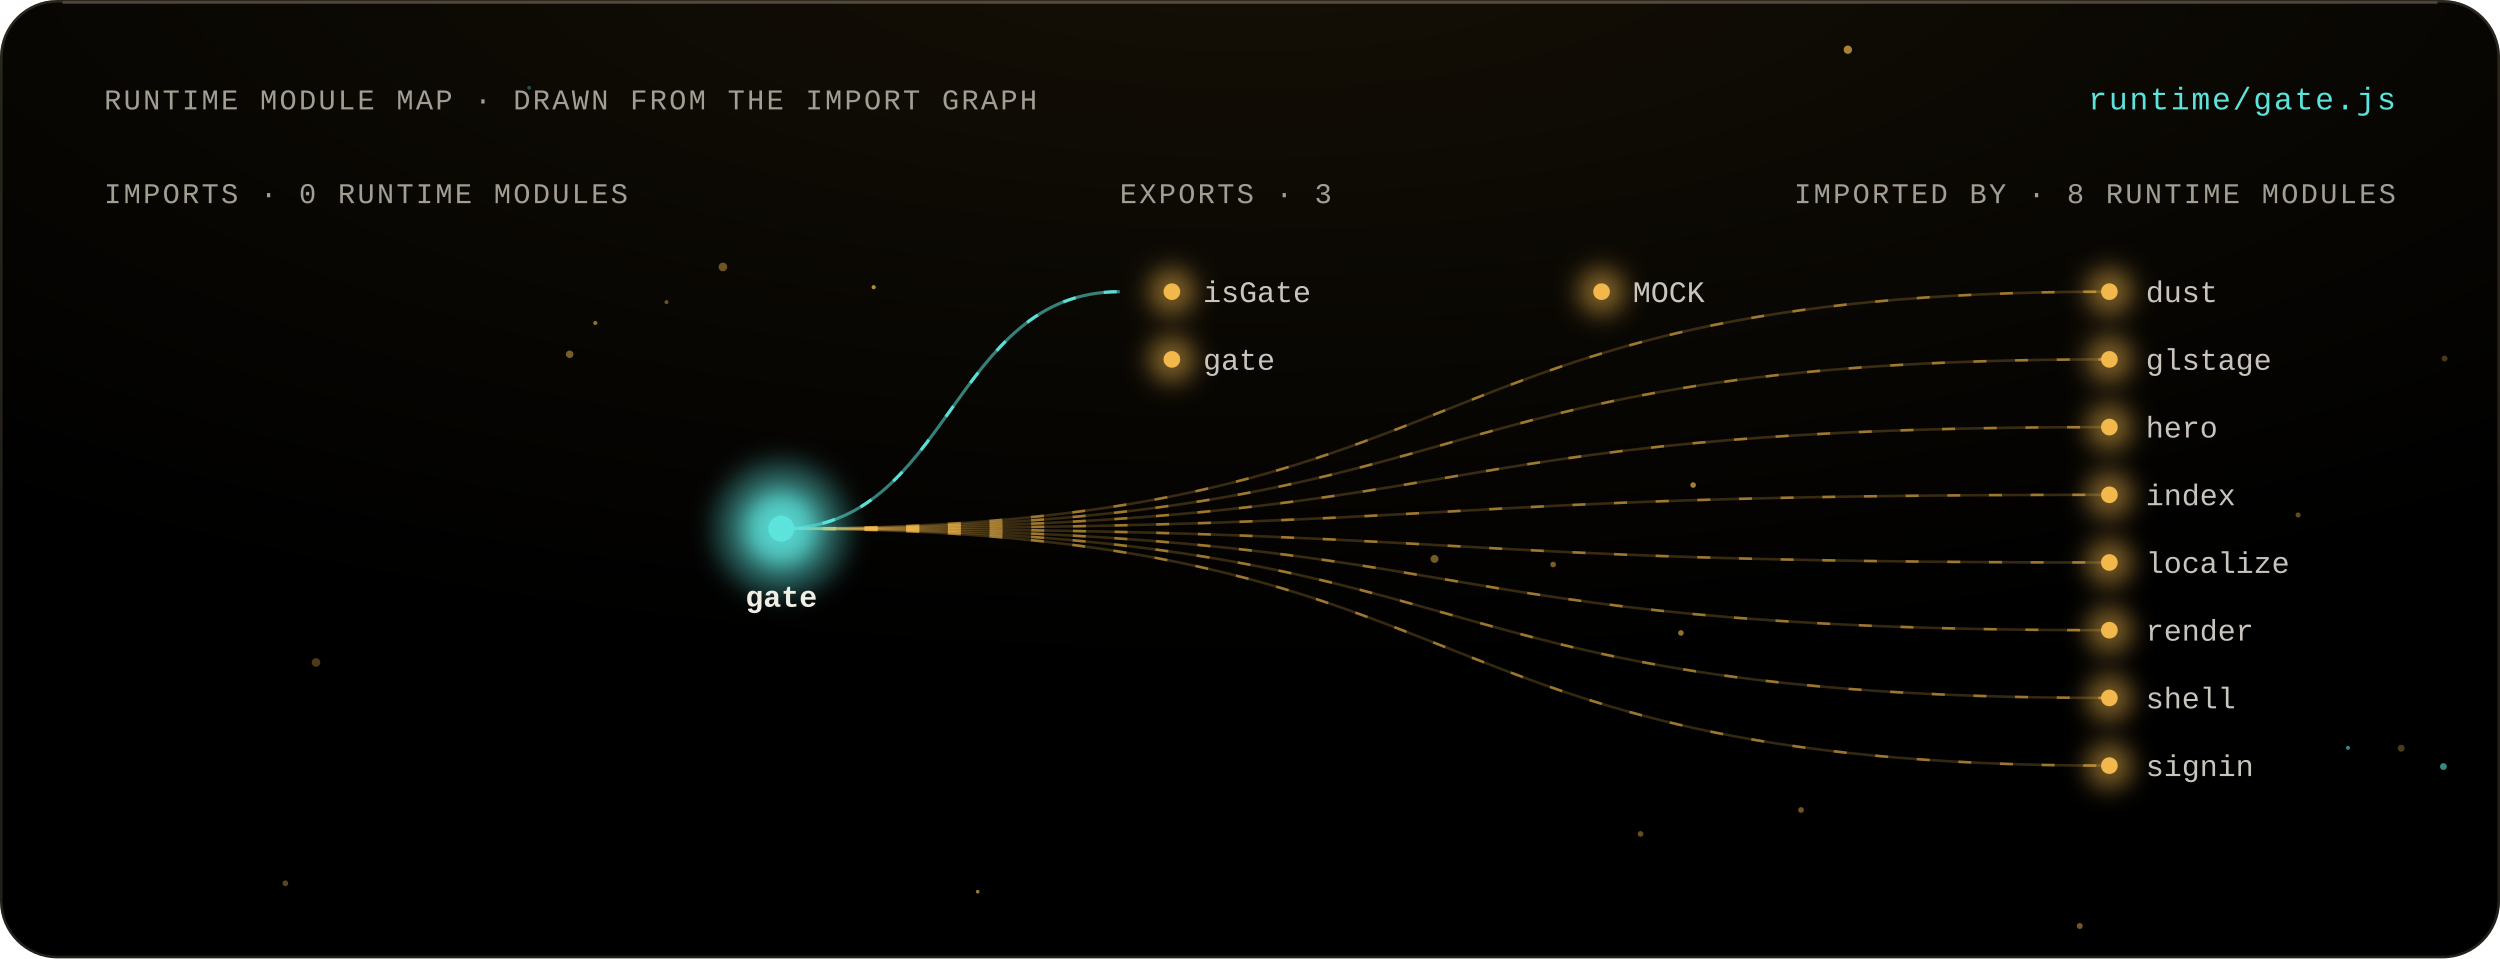
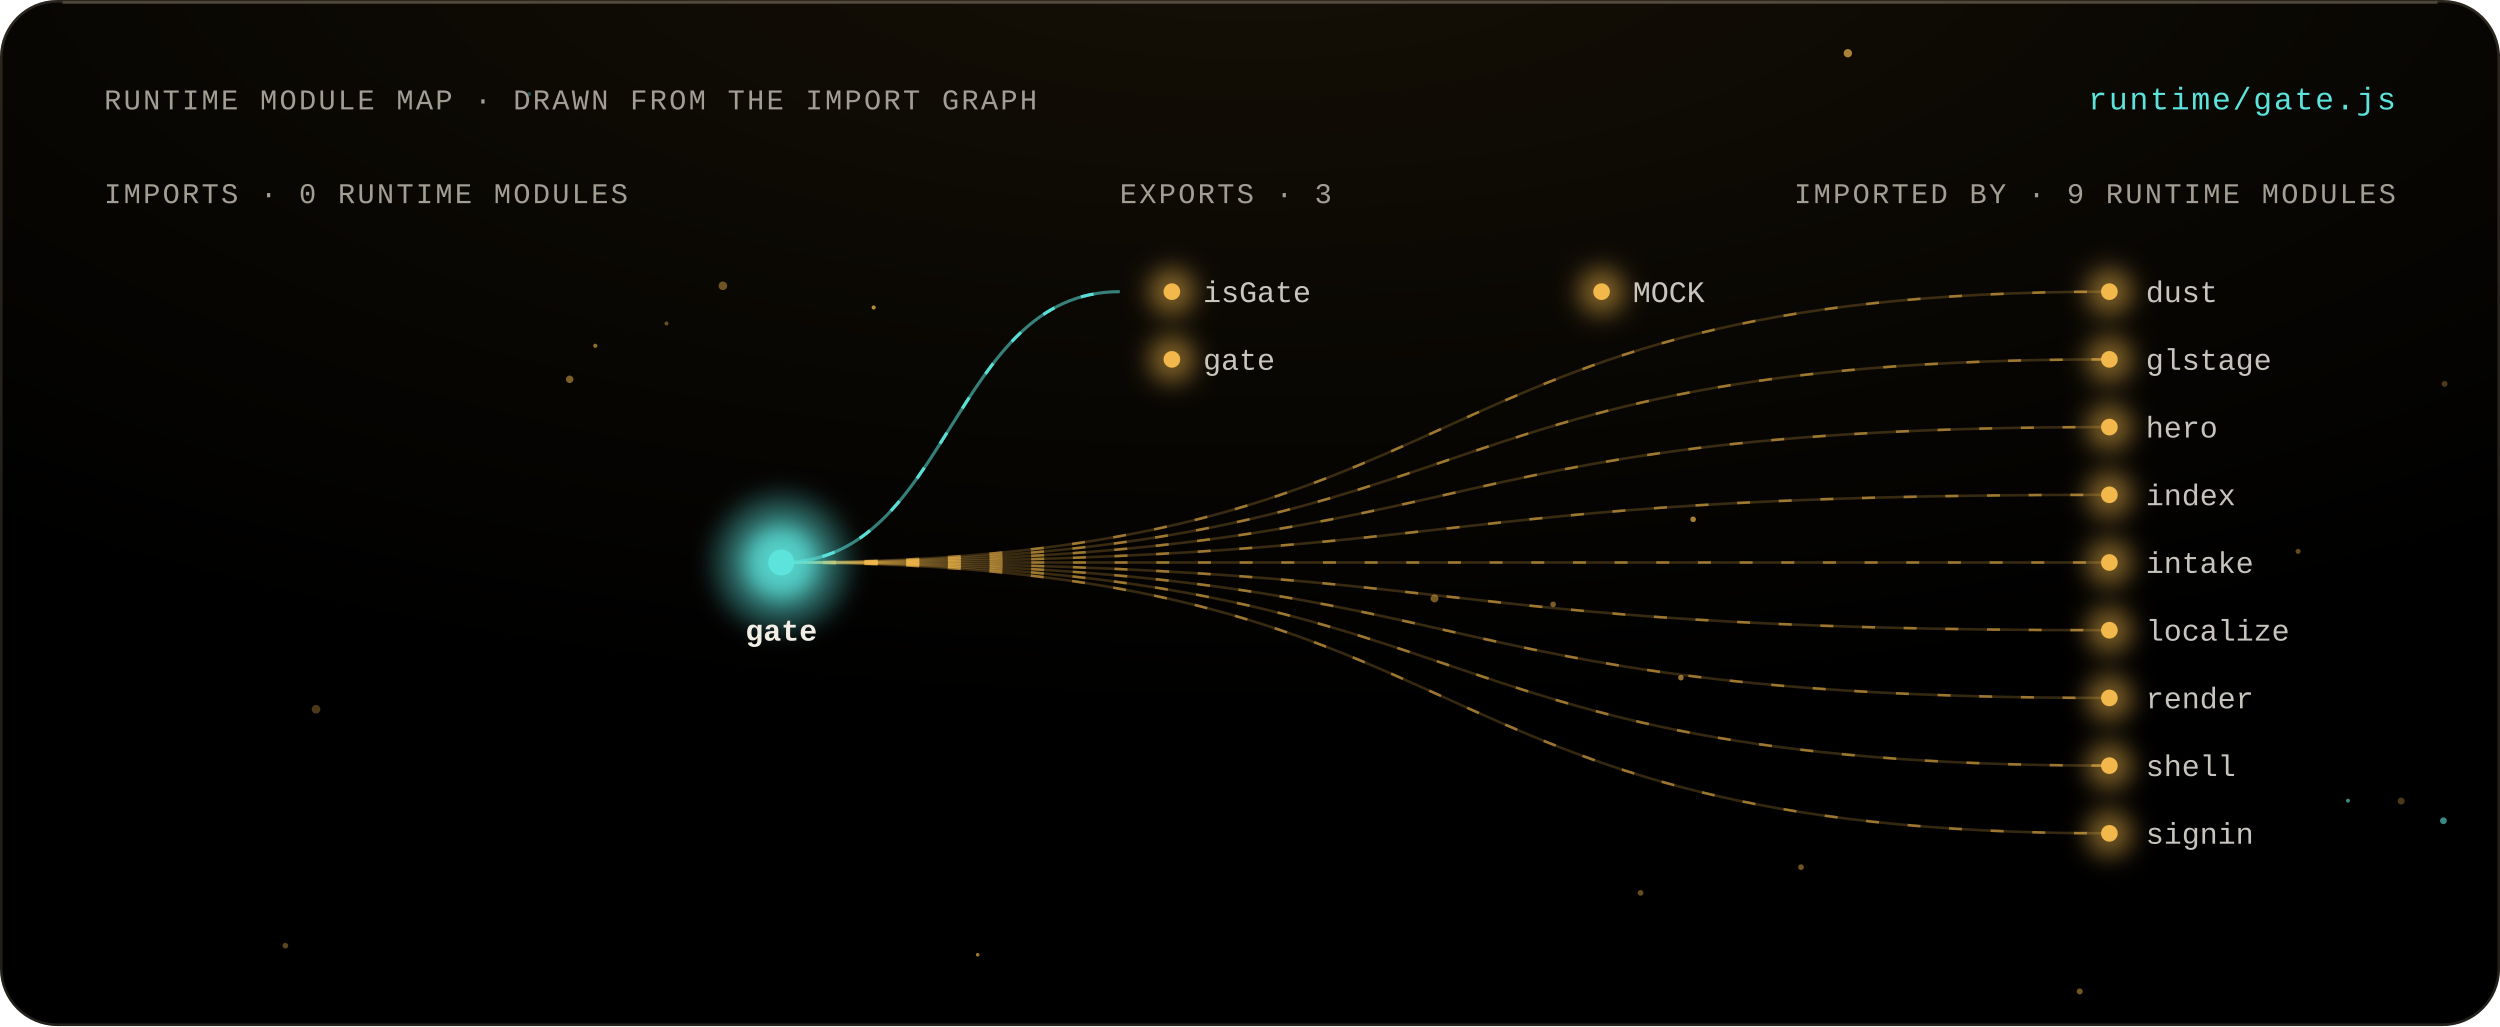
- <svg xmlns="http://www.w3.org/2000/svg" viewBox="0 0 960 368" width="960" height="368" role="img" aria-labelledby="t">
+ <svg xmlns="http://www.w3.org/2000/svg" viewBox="0 0 960 394" width="960" height="394" role="img" aria-labelledby="t">
  <style>
  text { font-family: 'Geist Mono', ui-monospace, 'Liberation Mono', Menlo, monospace; fill: #F2EEE6; }
  .m { fill: #A39E94; font-size: 11px; letter-spacing: .08em; }
  .l { font-size: 11.5px; }
  .h { font-size: 12px; fill: #5CE4DC; letter-spacing: .06em; }
  .flow { stroke-dasharray: 5 11; animation: flow 3s linear infinite; }
  @keyframes flow { to { stroke-dashoffset: -32; } }
  .breathe { animation: breathe 4.2s ease-in-out infinite; }
  @keyframes breathe { 50% { opacity: .38; } }
  .beat { animation: beat 2.6s ease-in-out infinite; transform-box: fill-box; transform-origin: center; }
  @keyframes beat { 50% { opacity: .55; transform: scale(1.35); } }
  .spin { transform-box: fill-box; transform-origin: center; animation: spin 48s linear infinite; }
  .spin-r { transform-box: fill-box; transform-origin: center; animation: spin 64s linear infinite reverse; }
  @keyframes spin { to { transform: rotate(360deg); } }
  @media (prefers-reduced-motion: reduce) { * { animation: none !important; } }
</style>
  <defs>
    <filter id="bloom" x="-80%" y="-80%" width="260%" height="260%">
      <feGaussianBlur stdDeviation="4.5" />
    </filter>
    <filter id="soft" x="-30%" y="-30%" width="160%" height="160%">
      <feGaussianBlur stdDeviation="1.4" />
    </filter>
    <radialGradient id="key" cx="50%" cy="-10%" r="80%">
      <stop offset="0" stop-color="#F2B84B" stop-opacity=".09" />
      <stop offset="1" stop-color="#F2B84B" stop-opacity="0" />
    </radialGradient>
    <linearGradient id="pair" x1="0" x2="1">
      <stop offset="0" stop-color="#F2B84B" />
      <stop offset="1" stop-color="#5CE4DC" />
    </linearGradient>
  </defs>
-   <rect width="960" height="368" rx="22" fill="#000" />
-   <rect width="960" height="368" rx="22" fill="url(#key)" />
-   <rect x=".5" y=".5" width="959" height="367" rx="21.5" fill="none" stroke="rgba(255,232,196,.14)" />
+   <rect width="960" height="394" rx="22" fill="#000" />
+   <rect width="960" height="394" rx="22" fill="url(#key)" />
+   <rect x=".5" y=".5" width="959" height="393" rx="21.5" fill="none" stroke="rgba(255,232,196,.14)" />
  <path d="M 24 1 H 936" stroke="rgba(255,238,208,.22)" stroke-width="1" />
  <g>
-     <circle cx="228.59" cy="124.02" r="0.81" fill="#F2B84B" opacity="0.58" class="breathe" style="animation-delay:-1.33s" />
-     <circle cx="629.97" cy="320.23" r="1.1" fill="#F2B84B" opacity="0.42" class="breathe" style="animation-delay:-0.39s" />
-     <circle cx="938.73" cy="137.69" r="1.14" fill="#F2B84B" opacity="0.3" class="breathe" style="animation-delay:-2.18s" />
-     <circle cx="277.59" cy="102.51" r="1.65" fill="#F2B84B" opacity="0.43" class="breathe" style="animation-delay:-2.4s" />
-     <circle cx="798.62" cy="355.58" r="1.16" fill="#F2B84B" opacity="0.47" class="breathe" style="animation-delay:-1.23s" />
-     <circle cx="645.47" cy="243.05" r="1.08" fill="#F2B84B" opacity="0.61" class="breathe" style="animation-delay:-0.06s" />
-     <circle cx="375.43" cy="342.43" r="0.7" fill="#F2B84B" opacity="0.66" class="breathe" style="animation-delay:-2.35s" />
-     <circle cx="109.58" cy="339.18" r="1.1" fill="#F2B84B" opacity="0.38" class="breathe" style="animation-delay:-2.61s" />
-     <circle cx="596.4" cy="216.76" r="1.09" fill="#F2B84B" opacity="0.5" class="breathe" style="animation-delay:-0.65s" />
-     <circle cx="691.59" cy="311.03" r="1.11" fill="#F2B84B" opacity="0.46" class="breathe" style="animation-delay:-2.54s" />
-     <circle cx="218.75" cy="136.05" r="1.45" fill="#F2B84B" opacity="0.49" class="breathe" style="animation-delay:-1.34s" />
-     <circle cx="922.05" cy="287.32" r="1.35" fill="#F2B84B" opacity="0.31" class="breathe" style="animation-delay:-0.63s" />
-     <circle cx="255.93" cy="116.01" r="0.77" fill="#F2B84B" opacity="0.42" class="breathe" style="animation-delay:-3.1s" />
-     <circle cx="335.49" cy="110.28" r="0.8" fill="#F2B84B" opacity="0.74" class="breathe" style="animation-delay:-3.91s" />
-     <circle cx="882.47" cy="197.75" r="0.97" fill="#F2B84B" opacity="0.41" class="breathe" style="animation-delay:-1.69s" />
-     <circle cx="709.58" cy="19.08" r="1.6" fill="#F2B84B" opacity="0.69" class="breathe" style="animation-delay:-1.98s" />
-     <circle cx="938.28" cy="294.36" r="1.32" fill="#5CE4DC" opacity="0.6" class="breathe" style="animation-delay:-2.15s" />
-     <circle cx="901.62" cy="287.18" r="0.77" fill="#5CE4DC" opacity="0.6" class="breathe" style="animation-delay:-0.89s" />
-     <circle cx="550.85" cy="214.63" r="1.53" fill="#F2B84B" opacity="0.48" class="breathe" style="animation-delay:-1.06s" />
-     <circle cx="650.16" cy="186.26" r="1.08" fill="#F2B84B" opacity="0.68" class="breathe" style="animation-delay:-1.55s" />
-     <circle cx="203.19" cy="33.71" r="0.75" fill="#5CE4DC" opacity="0.33" class="breathe" style="animation-delay:-3.49s" />
-     <circle cx="121.35" cy="254.38" r="1.66" fill="#F2B84B" opacity="0.31" class="breathe" style="animation-delay:-3.89s" />
+     <circle cx="228.59" cy="132.78" r="0.81" fill="#F2B84B" opacity="0.58" class="breathe" style="animation-delay:-1.33s" />
+     <circle cx="629.97" cy="342.86" r="1.1" fill="#F2B84B" opacity="0.42" class="breathe" style="animation-delay:-0.39s" />
+     <circle cx="938.73" cy="147.42" r="1.14" fill="#F2B84B" opacity="0.3" class="breathe" style="animation-delay:-2.18s" />
+     <circle cx="277.59" cy="109.75" r="1.65" fill="#F2B84B" opacity="0.43" class="breathe" style="animation-delay:-2.4s" />
+     <circle cx="798.62" cy="380.7" r="1.16" fill="#F2B84B" opacity="0.47" class="breathe" style="animation-delay:-1.23s" />
+     <circle cx="645.47" cy="260.23" r="1.08" fill="#F2B84B" opacity="0.61" class="breathe" style="animation-delay:-0.06s" />
+     <circle cx="375.43" cy="366.62" r="0.7" fill="#F2B84B" opacity="0.66" class="breathe" style="animation-delay:-2.35s" />
+     <circle cx="109.58" cy="363.14" r="1.1" fill="#F2B84B" opacity="0.38" class="breathe" style="animation-delay:-2.61s" />
+     <circle cx="596.4" cy="232.07" r="1.09" fill="#F2B84B" opacity="0.5" class="breathe" style="animation-delay:-0.65s" />
+     <circle cx="691.59" cy="333" r="1.11" fill="#F2B84B" opacity="0.46" class="breathe" style="animation-delay:-2.54s" />
+     <circle cx="218.75" cy="145.66" r="1.45" fill="#F2B84B" opacity="0.49" class="breathe" style="animation-delay:-1.34s" />
+     <circle cx="922.05" cy="307.62" r="1.35" fill="#F2B84B" opacity="0.31" class="breathe" style="animation-delay:-0.63s" />
+     <circle cx="255.93" cy="124.21" r="0.77" fill="#F2B84B" opacity="0.42" class="breathe" style="animation-delay:-3.1s" />
+     <circle cx="335.49" cy="118.07" r="0.8" fill="#F2B84B" opacity="0.74" class="breathe" style="animation-delay:-3.91s" />
+     <circle cx="882.47" cy="211.72" r="0.97" fill="#F2B84B" opacity="0.41" class="breathe" style="animation-delay:-1.69s" />
+     <circle cx="709.58" cy="20.43" r="1.6" fill="#F2B84B" opacity="0.69" class="breathe" style="animation-delay:-1.98s" />
+     <circle cx="938.28" cy="315.16" r="1.32" fill="#5CE4DC" opacity="0.6" class="breathe" style="animation-delay:-2.15s" />
+     <circle cx="901.62" cy="307.47" r="0.77" fill="#5CE4DC" opacity="0.6" class="breathe" style="animation-delay:-0.89s" />
+     <circle cx="550.85" cy="229.8" r="1.53" fill="#F2B84B" opacity="0.48" class="breathe" style="animation-delay:-1.06s" />
+     <circle cx="650.16" cy="199.42" r="1.08" fill="#F2B84B" opacity="0.68" class="breathe" style="animation-delay:-1.55s" />
+     <circle cx="203.19" cy="36.09" r="0.75" fill="#5CE4DC" opacity="0.33" class="breathe" style="animation-delay:-3.49s" />
+     <circle cx="121.35" cy="272.36" r="1.66" fill="#F2B84B" opacity="0.31" class="breathe" style="animation-delay:-3.89s" />
  </g>
  <text x="40" y="42" class="m" text-anchor="start">RUNTIME MODULE MAP · DRAWN FROM THE IMPORT GRAPH</text>
  <text x="920" y="42" class="h" text-anchor="end">runtime/gate.js</text>
  <text x="40" y="78" class="m" text-anchor="start">IMPORTS · 0 RUNTIME MODULES</text>
  <text x="430" y="78" class="m" text-anchor="start">EXPORTS · 3</text>
-   <text x="920" y="78" class="m" text-anchor="end">IMPORTED BY · 8 RUNTIME MODULES</text>
-   <path d="M 300 203 C 580.5 203, 529.5 112, 810 112" fill="none" stroke="#F2B84B" stroke-opacity="0.22" stroke-width="1" />
-   <path d="M 300 203 C 580.5 203, 529.5 112, 810 112" fill="none" stroke="#F2B84B" stroke-opacity="0.55" stroke-width="1" class="flow" />
+   <text x="920" y="78" class="m" text-anchor="end">IMPORTED BY · 9 RUNTIME MODULES</text>
+   <path d="M 300 216 C 580.5 216, 529.5 112, 810 112" fill="none" stroke="#F2B84B" stroke-opacity="0.22" stroke-width="1" />
+   <path d="M 300 216 C 580.5 216, 529.5 112, 810 112" fill="none" stroke="#F2B84B" stroke-opacity="0.55" stroke-width="1" class="flow" />
  <g>
    <circle cx="810" cy="112" r="9" fill="#F2B84B" opacity="0.5" filter="url(#bloom)" class="breathe" style="animation-delay:-2.9s" />
    <circle cx="810" cy="112" r="3.2" fill="#F2B84B" />
  </g>
  <text x="824" y="116" class="l" text-anchor="start" fill="#F2EEE6" fill-opacity=".82">dust</text>
-   <path d="M 300 203 C 580.5 203, 529.5 138, 810 138" fill="none" stroke="#F2B84B" stroke-opacity="0.22" stroke-width="1" />
-   <path d="M 300 203 C 580.5 203, 529.5 138, 810 138" fill="none" stroke="#F2B84B" stroke-opacity="0.55" stroke-width="1" class="flow" />
+   <path d="M 300 216 C 580.5 216, 529.5 138, 810 138" fill="none" stroke="#F2B84B" stroke-opacity="0.22" stroke-width="1" />
+   <path d="M 300 216 C 580.5 216, 529.5 138, 810 138" fill="none" stroke="#F2B84B" stroke-opacity="0.55" stroke-width="1" class="flow" />
  <g>
    <circle cx="810" cy="138" r="9" fill="#F2B84B" opacity="0.5" filter="url(#bloom)" class="breathe" style="animation-delay:-0.41s" />
    <circle cx="810" cy="138" r="3.2" fill="#F2B84B" />
  </g>
  <text x="824" y="142" class="l" text-anchor="start" fill="#F2EEE6" fill-opacity=".82">glstage</text>
-   <path d="M 300 203 C 580.5 203, 529.5 164, 810 164" fill="none" stroke="#F2B84B" stroke-opacity="0.22" stroke-width="1" />
-   <path d="M 300 203 C 580.5 203, 529.5 164, 810 164" fill="none" stroke="#F2B84B" stroke-opacity="0.55" stroke-width="1" class="flow" />
+   <path d="M 300 216 C 580.5 216, 529.5 164, 810 164" fill="none" stroke="#F2B84B" stroke-opacity="0.22" stroke-width="1" />
+   <path d="M 300 216 C 580.5 216, 529.5 164, 810 164" fill="none" stroke="#F2B84B" stroke-opacity="0.55" stroke-width="1" class="flow" />
  <g>
    <circle cx="810" cy="164" r="9" fill="#F2B84B" opacity="0.5" filter="url(#bloom)" class="breathe" style="animation-delay:-0.95s" />
    <circle cx="810" cy="164" r="3.2" fill="#F2B84B" />
  </g>
  <text x="824" y="168" class="l" text-anchor="start" fill="#F2EEE6" fill-opacity=".82">hero</text>
-   <path d="M 300 203 C 580.5 203, 529.5 190, 810 190" fill="none" stroke="#F2B84B" stroke-opacity="0.22" stroke-width="1" />
-   <path d="M 300 203 C 580.5 203, 529.5 190, 810 190" fill="none" stroke="#F2B84B" stroke-opacity="0.55" stroke-width="1" class="flow" />
+   <path d="M 300 216 C 580.5 216, 529.5 190, 810 190" fill="none" stroke="#F2B84B" stroke-opacity="0.22" stroke-width="1" />
+   <path d="M 300 216 C 580.5 216, 529.5 190, 810 190" fill="none" stroke="#F2B84B" stroke-opacity="0.55" stroke-width="1" class="flow" />
  <g>
    <circle cx="810" cy="190" r="9" fill="#F2B84B" opacity="0.5" filter="url(#bloom)" class="breathe" style="animation-delay:-1.35s" />
    <circle cx="810" cy="190" r="3.2" fill="#F2B84B" />
  </g>
  <text x="824" y="194" class="l" text-anchor="start" fill="#F2EEE6" fill-opacity=".82">index</text>
-   <path d="M 300 203 C 580.5 203, 529.5 216, 810 216" fill="none" stroke="#F2B84B" stroke-opacity="0.22" stroke-width="1" />
-   <path d="M 300 203 C 580.5 203, 529.5 216, 810 216" fill="none" stroke="#F2B84B" stroke-opacity="0.55" stroke-width="1" class="flow" />
+   <path d="M 300 216 C 580.5 216, 529.5 216, 810 216" fill="none" stroke="#F2B84B" stroke-opacity="0.22" stroke-width="1" />
+   <path d="M 300 216 C 580.5 216, 529.5 216, 810 216" fill="none" stroke="#F2B84B" stroke-opacity="0.55" stroke-width="1" class="flow" />
  <g>
    <circle cx="810" cy="216" r="9" fill="#F2B84B" opacity="0.5" filter="url(#bloom)" class="breathe" style="animation-delay:-2.67s" />
    <circle cx="810" cy="216" r="3.2" fill="#F2B84B" />
  </g>
-   <text x="824" y="220" class="l" text-anchor="start" fill="#F2EEE6" fill-opacity=".82">localize</text>
-   <path d="M 300 203 C 580.5 203, 529.5 242, 810 242" fill="none" stroke="#F2B84B" stroke-opacity="0.22" stroke-width="1" />
-   <path d="M 300 203 C 580.5 203, 529.5 242, 810 242" fill="none" stroke="#F2B84B" stroke-opacity="0.55" stroke-width="1" class="flow" />
+   <text x="824" y="220" class="l" text-anchor="start" fill="#F2EEE6" fill-opacity=".82">intake</text>
+   <path d="M 300 216 C 580.5 216, 529.5 242, 810 242" fill="none" stroke="#F2B84B" stroke-opacity="0.22" stroke-width="1" />
+   <path d="M 300 216 C 580.5 216, 529.5 242, 810 242" fill="none" stroke="#F2B84B" stroke-opacity="0.55" stroke-width="1" class="flow" />
  <g>
    <circle cx="810" cy="242" r="9" fill="#F2B84B" opacity="0.5" filter="url(#bloom)" class="breathe" style="animation-delay:-1.26s" />
    <circle cx="810" cy="242" r="3.2" fill="#F2B84B" />
  </g>
-   <text x="824" y="246" class="l" text-anchor="start" fill="#F2EEE6" fill-opacity=".82">render</text>
-   <path d="M 300 203 C 580.5 203, 529.5 268, 810 268" fill="none" stroke="#F2B84B" stroke-opacity="0.22" stroke-width="1" />
-   <path d="M 300 203 C 580.5 203, 529.5 268, 810 268" fill="none" stroke="#F2B84B" stroke-opacity="0.55" stroke-width="1" class="flow" />
+   <text x="824" y="246" class="l" text-anchor="start" fill="#F2EEE6" fill-opacity=".82">localize</text>
+   <path d="M 300 216 C 580.5 216, 529.5 268, 810 268" fill="none" stroke="#F2B84B" stroke-opacity="0.22" stroke-width="1" />
+   <path d="M 300 216 C 580.5 216, 529.5 268, 810 268" fill="none" stroke="#F2B84B" stroke-opacity="0.55" stroke-width="1" class="flow" />
  <g>
    <circle cx="810" cy="268" r="9" fill="#F2B84B" opacity="0.5" filter="url(#bloom)" class="breathe" style="animation-delay:-2.27s" />
    <circle cx="810" cy="268" r="3.2" fill="#F2B84B" />
  </g>
-   <text x="824" y="272" class="l" text-anchor="start" fill="#F2EEE6" fill-opacity=".82">shell</text>
-   <path d="M 300 203 C 580.5 203, 529.5 294, 810 294" fill="none" stroke="#F2B84B" stroke-opacity="0.22" stroke-width="1" />
-   <path d="M 300 203 C 580.5 203, 529.5 294, 810 294" fill="none" stroke="#F2B84B" stroke-opacity="0.55" stroke-width="1" class="flow" />
+   <text x="824" y="272" class="l" text-anchor="start" fill="#F2EEE6" fill-opacity=".82">render</text>
+   <path d="M 300 216 C 580.5 216, 529.5 294, 810 294" fill="none" stroke="#F2B84B" stroke-opacity="0.22" stroke-width="1" />
+   <path d="M 300 216 C 580.5 216, 529.5 294, 810 294" fill="none" stroke="#F2B84B" stroke-opacity="0.55" stroke-width="1" class="flow" />
  <g>
    <circle cx="810" cy="294" r="9" fill="#F2B84B" opacity="0.5" filter="url(#bloom)" class="breathe" style="animation-delay:-1.44s" />
    <circle cx="810" cy="294" r="3.2" fill="#F2B84B" />
  </g>
-   <text x="824" y="298" class="l" text-anchor="start" fill="#F2EEE6" fill-opacity=".82">signin</text>
-   <circle cx="300" cy="203" r="26" fill="#5CE4DC" opacity=".35" filter="url(#bloom)" class="beat" />
+   <text x="824" y="298" class="l" text-anchor="start" fill="#F2EEE6" fill-opacity=".82">shell</text>
+   <path d="M 300 216 C 580.5 216, 529.5 320, 810 320" fill="none" stroke="#F2B84B" stroke-opacity="0.22" stroke-width="1" />
+   <path d="M 300 216 C 580.5 216, 529.5 320, 810 320" fill="none" stroke="#F2B84B" stroke-opacity="0.55" stroke-width="1" class="flow" />
  <g>
-     <circle cx="300" cy="203" r="15" fill="#5CE4DC" opacity="0.85" filter="url(#bloom)" class="beat" style="animation-delay:-0s" />
-     <circle cx="300" cy="203" r="5" fill="#5CE4DC" />
+     <circle cx="810" cy="320" r="9" fill="#F2B84B" opacity="0.5" filter="url(#bloom)" class="breathe" style="animation-delay:-2.62s" />
+     <circle cx="810" cy="320" r="3.2" fill="#F2B84B" />
  </g>
-   <text x="300" y="233" class="l" text-anchor="middle" fill="#5CE4DC" font-weight="700" font-size="13">gate</text>
-   <path d="M 300 203 C 365 203, 365 112, 430 112" fill="none" stroke="#5CE4DC" stroke-opacity="0.55" stroke-width="1.2" />
-   <path d="M 300 203 C 365 203, 365 112, 430 112" fill="none" stroke="#5CE4DC" stroke-opacity="0.95" stroke-width="1.2" class="flow" />
+   <text x="824" y="324" class="l" text-anchor="start" fill="#F2EEE6" fill-opacity=".82">signin</text>
+   <circle cx="300" cy="216" r="26" fill="#5CE4DC" opacity=".35" filter="url(#bloom)" class="beat" />
  <g>
-     <circle cx="450" cy="112" r="9" fill="#F2B84B" opacity="0.5" filter="url(#bloom)" class="breathe" style="animation-delay:-2.62s" />
+     <circle cx="300" cy="216" r="15" fill="#5CE4DC" opacity="0.85" filter="url(#bloom)" class="beat" style="animation-delay:-0s" />
+     <circle cx="300" cy="216" r="5" fill="#5CE4DC" />
+   </g>
+   <text x="300" y="246" class="l" text-anchor="middle" fill="#5CE4DC" font-weight="700" font-size="13">gate</text>
+   <path d="M 300 216 C 365 216, 365 112, 430 112" fill="none" stroke="#5CE4DC" stroke-opacity="0.55" stroke-width="1.2" />
+   <path d="M 300 216 C 365 216, 365 112, 430 112" fill="none" stroke="#5CE4DC" stroke-opacity="0.95" stroke-width="1.2" class="flow" />
+   <g>
+     <circle cx="450" cy="112" r="9" fill="#F2B84B" opacity="0.5" filter="url(#bloom)" class="breathe" style="animation-delay:-3.48s" />
    <circle cx="450" cy="112" r="3.2" fill="#F2B84B" />
  </g>
  <text x="462" y="116" class="l" text-anchor="start" fill="#F2EEE6" fill-opacity=".82">isGate</text>
  <g>
-     <circle cx="615" cy="112" r="9" fill="#F2B84B" opacity="0.5" filter="url(#bloom)" class="breathe" style="animation-delay:-3.48s" />
+     <circle cx="615" cy="112" r="9" fill="#F2B84B" opacity="0.5" filter="url(#bloom)" class="breathe" style="animation-delay:-1.32s" />
    <circle cx="615" cy="112" r="3.2" fill="#F2B84B" />
  </g>
  <text x="627" y="116" class="l" text-anchor="start" fill="#F2EEE6" fill-opacity=".82">MOCK</text>
  <g>
-     <circle cx="450" cy="138" r="9" fill="#F2B84B" opacity="0.5" filter="url(#bloom)" class="breathe" style="animation-delay:-1.32s" />
+     <circle cx="450" cy="138" r="9" fill="#F2B84B" opacity="0.5" filter="url(#bloom)" class="breathe" style="animation-delay:-0.37s" />
    <circle cx="450" cy="138" r="3.2" fill="#F2B84B" />
  </g>
  <text x="462" y="142" class="l" text-anchor="start" fill="#F2EEE6" fill-opacity=".82">gate</text>
</svg>
